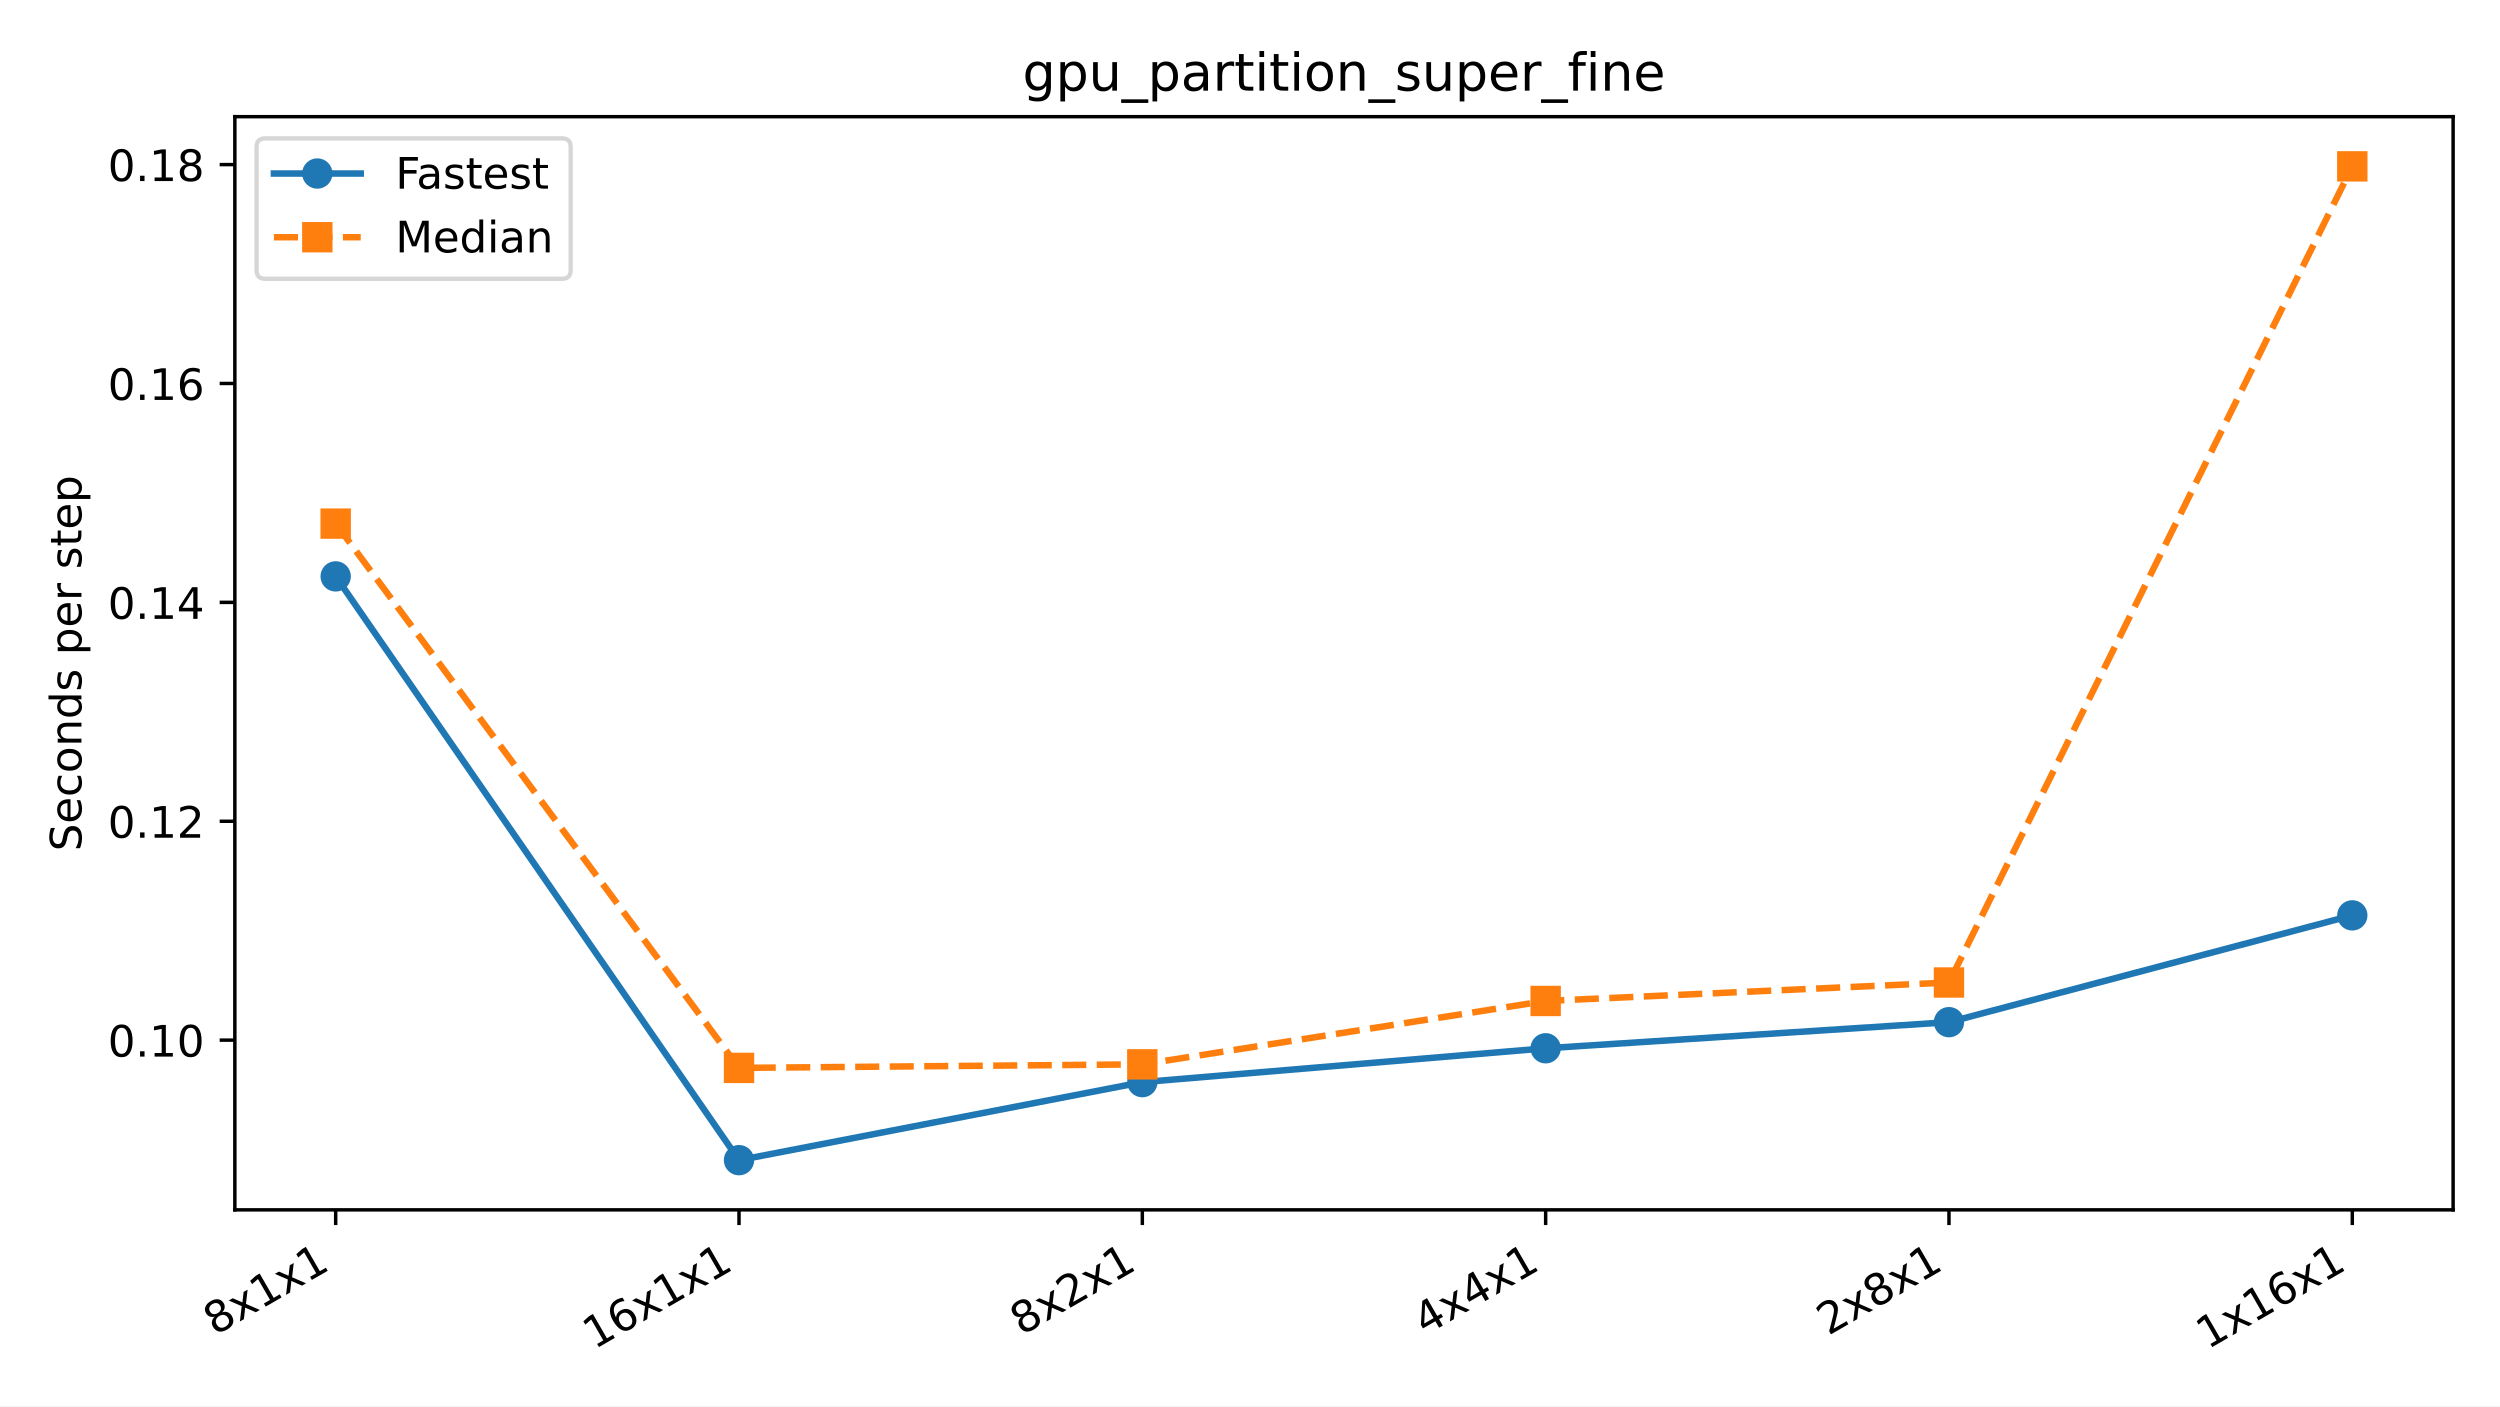
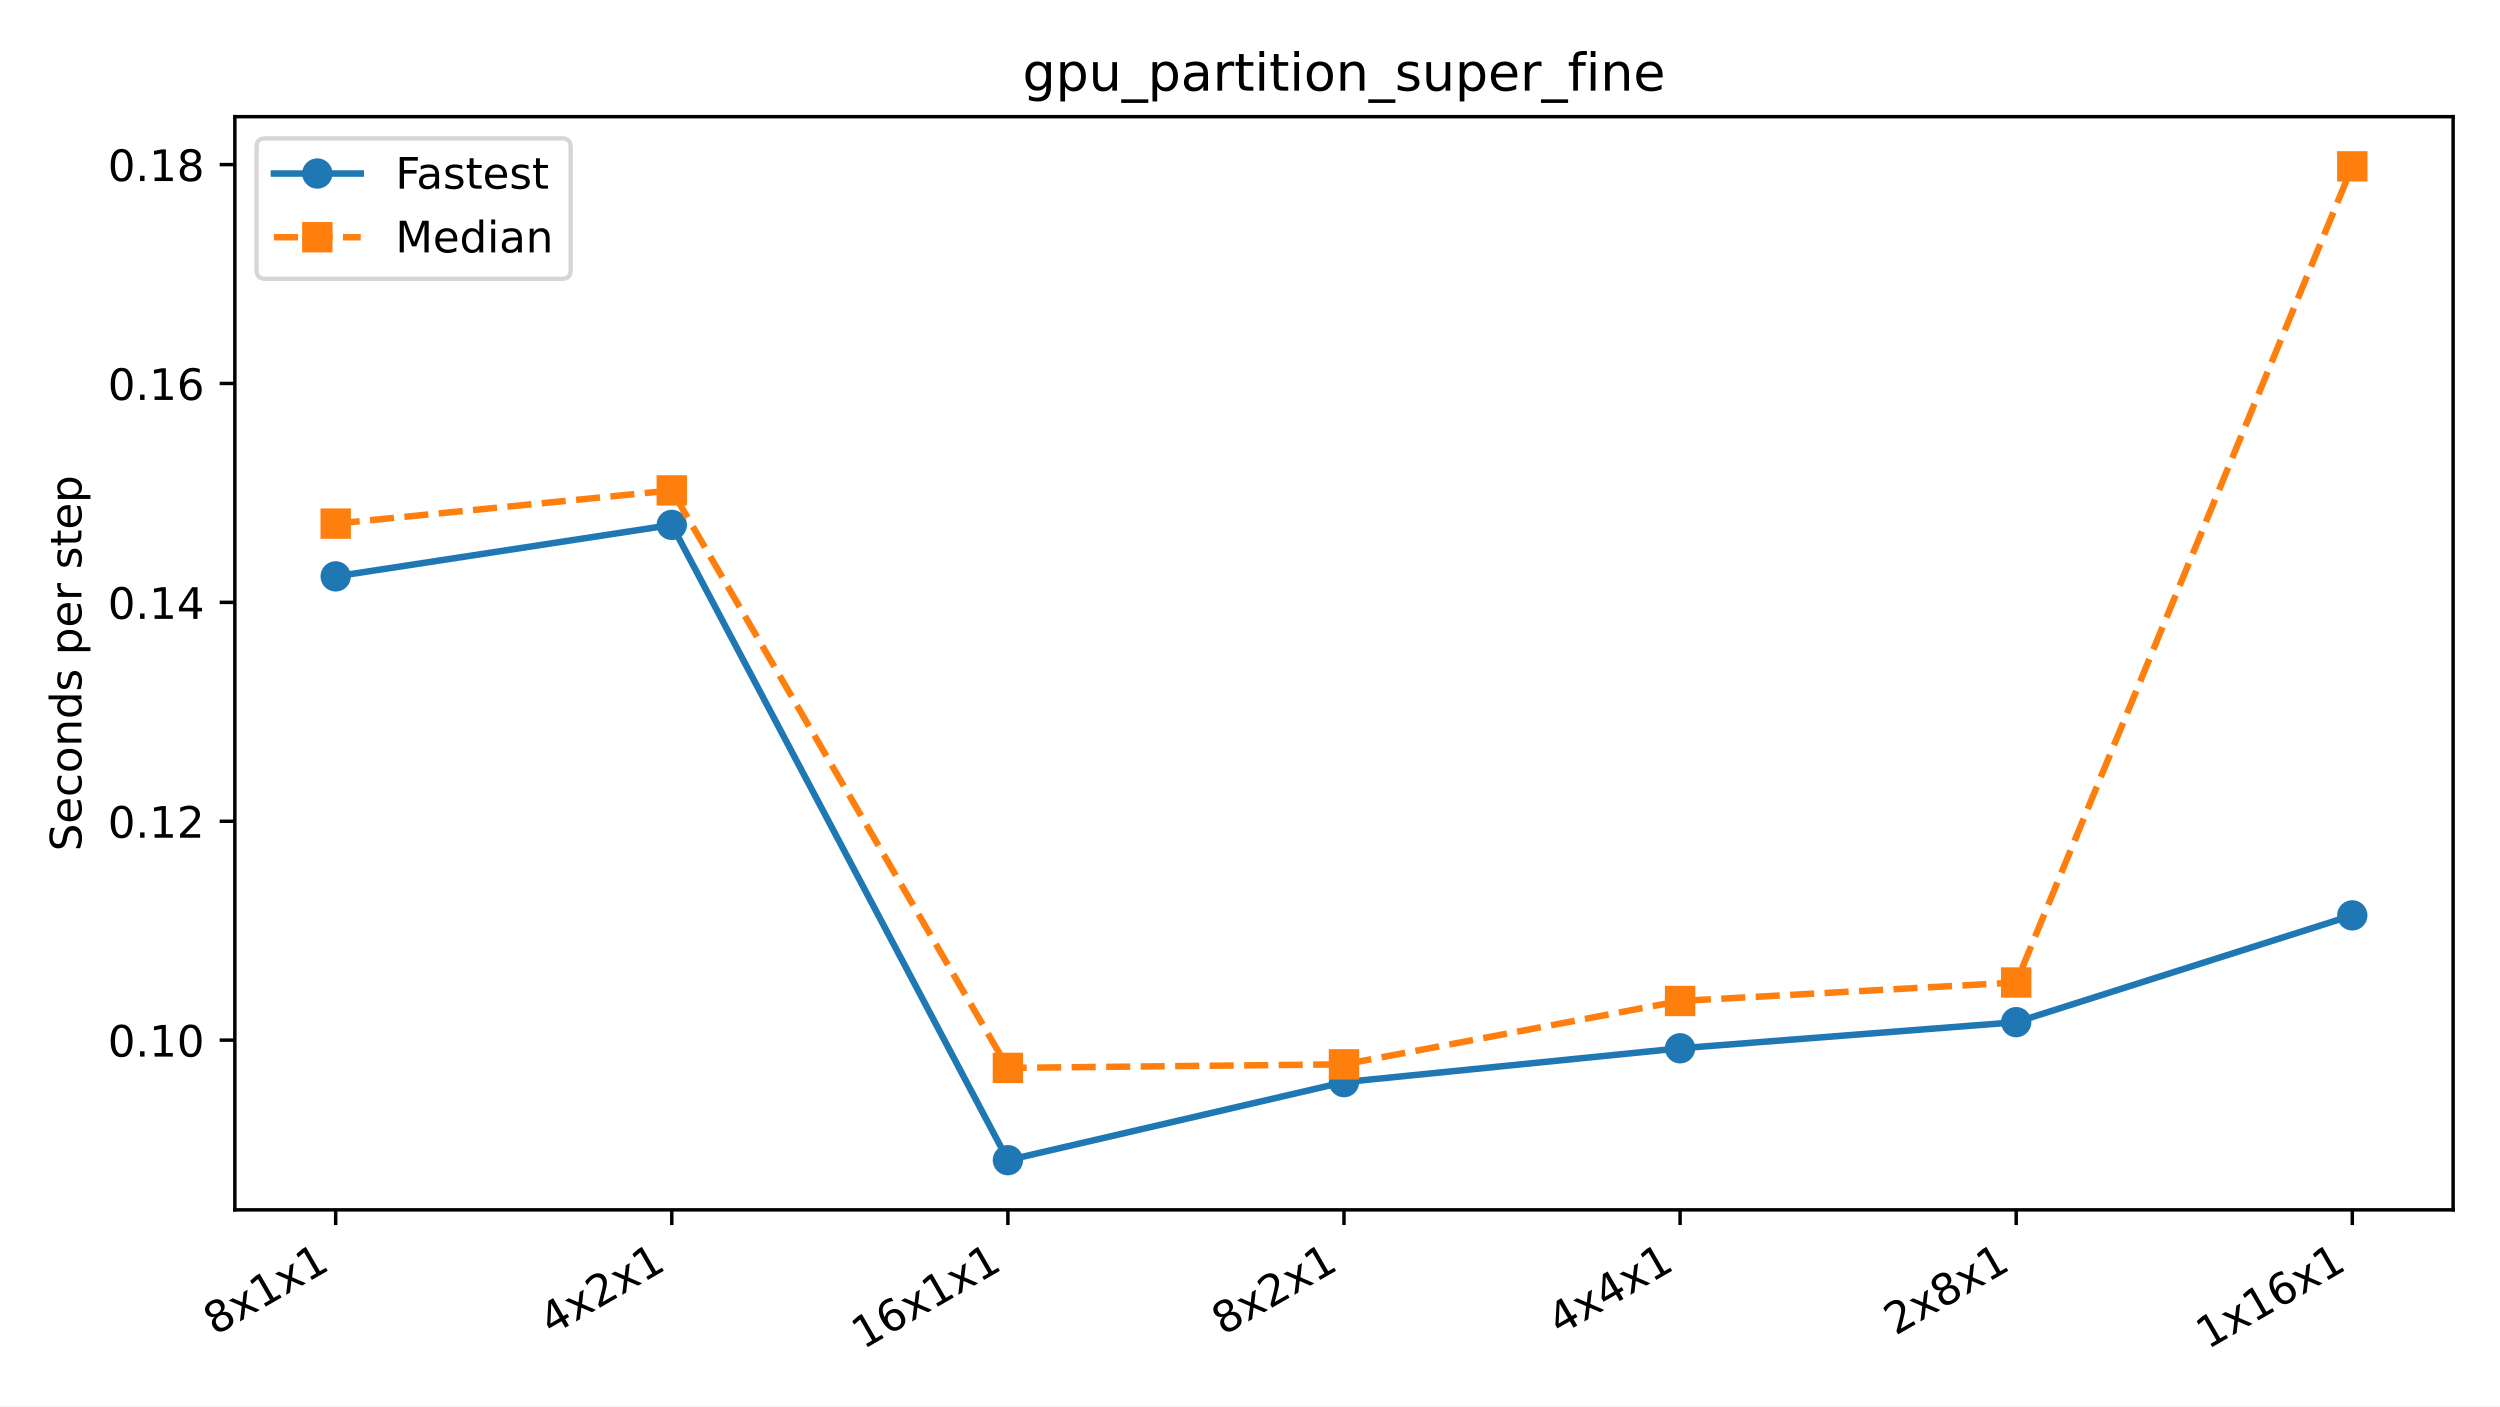
<svg xmlns="http://www.w3.org/2000/svg" xmlns:xlink="http://www.w3.org/1999/xlink" width="576pt" height="324pt" viewBox="0 0 576 324" version="1.1">
  <defs>
    <style type="text/css">*{stroke-linejoin: round; stroke-linecap: butt}</style>
  </defs>
  <g id="figure_1">
    <g id="patch_1">
      <path d="M 0 324 L 576 324 L 576 0 L 0 0 z " style="fill: #ffffff" />
    </g>
    <g id="axes_1">
      <g id="patch_2">
        <path d="M 54.11 278.75 L 565.2 278.75 L 565.2 26.88 L 54.11 26.88 z " style="fill: #ffffff" />
      </g>
      <g id="matplotlib.axis_1">
        <g id="xtick_1">
          <g id="line2d_1">
            <defs>
              <path id="m915a4b6a7f" d="M 0 0 L 0 3.5 " style="stroke: #000000; stroke-width: 0.8" />
            </defs>
            <g>
              <use xlink:href="#m915a4b6a7f" x="77.341" y="278.75" style="stroke: #000000; stroke-width: 0.8" />
            </g>
          </g>
          <g id="text_1">
            <text style="font-size: 10px; font-family: 'DejaVu Sans', 'Bitstream Vera Sans', 'Computer Modern Sans Serif', 'Lucida Grande', 'Verdana', 'Geneva', 'Lucid', 'Arial', 'Helvetica', 'Avant Garde', sans-serif" transform="translate(49.51968 307.7934) rotate(-30)">8x1x1</text>
          </g>
        </g>
        <g id="xtick_2">
          <g id="line2d_2">
            <g>
-               <use xlink:href="#m915a4b6a7f" x="170.267" y="278.75" style="stroke: #000000; stroke-width: 0.8" />
+               <use xlink:href="#m915a4b6a7f" x="154.779" y="278.75" style="stroke: #000000; stroke-width: 0.8" />
            </g>
          </g>
          <g id="text_2">
-             <text style="font-size: 10px; font-family: 'DejaVu Sans', 'Bitstream Vera Sans', 'Computer Modern Sans Serif', 'Lucida Grande', 'Verdana', 'Geneva', 'Lucid', 'Arial', 'Helvetica', 'Avant Garde', sans-serif" transform="translate(136.9351 310.9747) rotate(-30)">16x1x1</text>
+             <text style="font-size: 10px; font-family: 'DejaVu Sans', 'Bitstream Vera Sans', 'Computer Modern Sans Serif', 'Lucida Grande', 'Verdana', 'Geneva', 'Lucid', 'Arial', 'Helvetica', 'Avant Garde', sans-serif" transform="translate(126.9576 307.7934) rotate(-30)">4x2x1</text>
          </g>
        </g>
        <g id="xtick_3">
          <g id="line2d_3">
            <g>
-               <use xlink:href="#m915a4b6a7f" x="263.192" y="278.75" style="stroke: #000000; stroke-width: 0.8" />
+               <use xlink:href="#m915a4b6a7f" x="232.217" y="278.75" style="stroke: #000000; stroke-width: 0.8" />
            </g>
          </g>
          <g id="text_3">
-             <text style="font-size: 10px; font-family: 'DejaVu Sans', 'Bitstream Vera Sans', 'Computer Modern Sans Serif', 'Lucida Grande', 'Verdana', 'Geneva', 'Lucid', 'Arial', 'Helvetica', 'Avant Garde', sans-serif" transform="translate(235.3706 307.7934) rotate(-30)">8x2x1</text>
+             <text style="font-size: 10px; font-family: 'DejaVu Sans', 'Bitstream Vera Sans', 'Computer Modern Sans Serif', 'Lucida Grande', 'Verdana', 'Geneva', 'Lucid', 'Arial', 'Helvetica', 'Avant Garde', sans-serif" transform="translate(198.8854 310.9747) rotate(-30)">16x1x1</text>
          </g>
        </g>
        <g id="xtick_4">
          <g id="line2d_4">
            <g>
-               <use xlink:href="#m915a4b6a7f" x="356.118" y="278.75" style="stroke: #000000; stroke-width: 0.8" />
+               <use xlink:href="#m915a4b6a7f" x="309.655" y="278.75" style="stroke: #000000; stroke-width: 0.8" />
            </g>
          </g>
          <g id="text_4">
-             <text style="font-size: 10px; font-family: 'DejaVu Sans', 'Bitstream Vera Sans', 'Computer Modern Sans Serif', 'Lucida Grande', 'Verdana', 'Geneva', 'Lucid', 'Arial', 'Helvetica', 'Avant Garde', sans-serif" transform="translate(328.296 307.7934) rotate(-30)">4x4x1</text>
+             <text style="font-size: 10px; font-family: 'DejaVu Sans', 'Bitstream Vera Sans', 'Computer Modern Sans Serif', 'Lucida Grande', 'Verdana', 'Geneva', 'Lucid', 'Arial', 'Helvetica', 'Avant Garde', sans-serif" transform="translate(281.8333 307.7934) rotate(-30)">8x2x1</text>
          </g>
        </g>
        <g id="xtick_5">
          <g id="line2d_5">
            <g>
-               <use xlink:href="#m915a4b6a7f" x="449.043" y="278.75" style="stroke: #000000; stroke-width: 0.8" />
+               <use xlink:href="#m915a4b6a7f" x="387.093" y="278.75" style="stroke: #000000; stroke-width: 0.8" />
            </g>
          </g>
          <g id="text_5">
-             <text style="font-size: 10px; font-family: 'DejaVu Sans', 'Bitstream Vera Sans', 'Computer Modern Sans Serif', 'Lucida Grande', 'Verdana', 'Geneva', 'Lucid', 'Arial', 'Helvetica', 'Avant Garde', sans-serif" transform="translate(421.2215 307.7934) rotate(-30)">2x8x1</text>
+             <text style="font-size: 10px; font-family: 'DejaVu Sans', 'Bitstream Vera Sans', 'Computer Modern Sans Serif', 'Lucida Grande', 'Verdana', 'Geneva', 'Lucid', 'Arial', 'Helvetica', 'Avant Garde', sans-serif" transform="translate(359.2712 307.7934) rotate(-30)">4x4x1</text>
          </g>
        </g>
        <g id="xtick_6">
          <g id="line2d_6">
            <g>
+               <use xlink:href="#m915a4b6a7f" x="464.531" y="278.75" style="stroke: #000000; stroke-width: 0.8" />
+             </g>
+           </g>
+           <g id="text_6">
+             <text style="font-size: 10px; font-family: 'DejaVu Sans', 'Bitstream Vera Sans', 'Computer Modern Sans Serif', 'Lucida Grande', 'Verdana', 'Geneva', 'Lucid', 'Arial', 'Helvetica', 'Avant Garde', sans-serif" transform="translate(436.7091 307.7934) rotate(-30)">2x8x1</text>
+           </g>
+         </g>
+         <g id="xtick_7">
+           <g id="line2d_7">
+             <g>
              <use xlink:href="#m915a4b6a7f" x="541.969" y="278.75" style="stroke: #000000; stroke-width: 0.8" />
            </g>
          </g>
-           <g id="text_6">
+           <g id="text_7">
            <text style="font-size: 10px; font-family: 'DejaVu Sans', 'Bitstream Vera Sans', 'Computer Modern Sans Serif', 'Lucida Grande', 'Verdana', 'Geneva', 'Lucid', 'Arial', 'Helvetica', 'Avant Garde', sans-serif" transform="translate(508.6369 310.9747) rotate(-30)">1x16x1</text>
          </g>
        </g>
      </g>
      <g id="matplotlib.axis_2">
        <g id="ytick_1">
-           <g id="line2d_7">
+           <g id="line2d_8">
            <defs>
              <path id="mc665064905" d="M 0 0 L -3.5 0 " style="stroke: #000000; stroke-width: 0.8" />
            </defs>
            <g>
              <use xlink:href="#mc665064905" x="54.11" y="239.649" style="stroke: #000000; stroke-width: 0.8" />
            </g>
          </g>
-           <g id="text_7">
+           <g id="text_8">
            <text style="font-size: 10px; font-family: 'DejaVu Sans', 'Bitstream Vera Sans', 'Computer Modern Sans Serif', 'Lucida Grande', 'Verdana', 'Geneva', 'Lucid', 'Arial', 'Helvetica', 'Avant Garde', sans-serif; text-anchor: end" x="47.11" y="243.448" transform="rotate(-0 47.11 243.4479)">0.10</text>
          </g>
        </g>
        <g id="ytick_2">
-           <g id="line2d_8">
+           <g id="line2d_9">
            <g>
              <use xlink:href="#mc665064905" x="54.11" y="189.217" style="stroke: #000000; stroke-width: 0.8" />
            </g>
          </g>
-           <g id="text_8">
+           <g id="text_9">
            <text style="font-size: 10px; font-family: 'DejaVu Sans', 'Bitstream Vera Sans', 'Computer Modern Sans Serif', 'Lucida Grande', 'Verdana', 'Geneva', 'Lucid', 'Arial', 'Helvetica', 'Avant Garde', sans-serif; text-anchor: end" x="47.11" y="193.016" transform="rotate(-0 47.11 193.016)">0.12</text>
          </g>
        </g>
        <g id="ytick_3">
-           <g id="line2d_9">
+           <g id="line2d_10">
            <g>
              <use xlink:href="#mc665064905" x="54.11" y="138.785" style="stroke: #000000; stroke-width: 0.8" />
            </g>
          </g>
-           <g id="text_9">
+           <g id="text_10">
            <text style="font-size: 10px; font-family: 'DejaVu Sans', 'Bitstream Vera Sans', 'Computer Modern Sans Serif', 'Lucida Grande', 'Verdana', 'Geneva', 'Lucid', 'Arial', 'Helvetica', 'Avant Garde', sans-serif; text-anchor: end" x="47.11" y="142.584" transform="rotate(-0 47.11 142.5841)">0.14</text>
          </g>
        </g>
        <g id="ytick_4">
-           <g id="line2d_10">
+           <g id="line2d_11">
            <g>
              <use xlink:href="#mc665064905" x="54.11" y="88.353" style="stroke: #000000; stroke-width: 0.8" />
            </g>
          </g>
-           <g id="text_10">
+           <g id="text_11">
            <text style="font-size: 10px; font-family: 'DejaVu Sans', 'Bitstream Vera Sans', 'Computer Modern Sans Serif', 'Lucida Grande', 'Verdana', 'Geneva', 'Lucid', 'Arial', 'Helvetica', 'Avant Garde', sans-serif; text-anchor: end" x="47.11" y="92.152" transform="rotate(-0 47.11 92.15216)">0.16</text>
          </g>
        </g>
        <g id="ytick_5">
-           <g id="line2d_11">
+           <g id="line2d_12">
            <g>
              <use xlink:href="#mc665064905" x="54.11" y="37.921" style="stroke: #000000; stroke-width: 0.8" />
            </g>
          </g>
-           <g id="text_11">
+           <g id="text_12">
            <text style="font-size: 10px; font-family: 'DejaVu Sans', 'Bitstream Vera Sans', 'Computer Modern Sans Serif', 'Lucida Grande', 'Verdana', 'Geneva', 'Lucid', 'Arial', 'Helvetica', 'Avant Garde', sans-serif; text-anchor: end" x="47.11" y="41.72" transform="rotate(-0 47.11 41.72024)">0.18</text>
          </g>
        </g>
-         <g id="text_12">
+         <g id="text_13">
          <text style="font-size: 10px; font-family: 'DejaVu Sans', 'Bitstream Vera Sans', 'Computer Modern Sans Serif', 'Lucida Grande', 'Verdana', 'Geneva', 'Lucid', 'Arial', 'Helvetica', 'Avant Garde', sans-serif; text-anchor: middle" x="18.765" y="152.815" transform="rotate(-90 18.76469 152.8152)">Seconds per step</text>
        </g>
      </g>
-       <g id="line2d_12">
-         <path d="M 77.341 132.798 L 170.267 267.302 L 263.192 249.326 L 356.118 241.523 L 449.043 235.505 L 541.969 210.899 " clip-path="url(#p82681887ca)" style="fill: none; stroke: #1f77b4; stroke-width: 1.5; stroke-linecap: square" />
+       <g id="line2d_13">
+         <path d="M 77.341 132.798 L 154.779 120.934 L 232.217 267.302 L 309.655 249.326 L 387.093 241.523 L 464.531 235.505 L 541.969 210.899 " clip-path="url(#p82681887ca)" style="fill: none; stroke: #1f77b4; stroke-width: 1.5; stroke-linecap: square" />
        <defs>
          <path id="mfb15104b4f" d="M 0 3 C 0.796 3 1.559 2.684 2.121 2.121 C 2.684 1.559 3 0.796 3 0 C 3 -0.796 2.684 -1.559 2.121 -2.121 C 1.559 -2.684 0.796 -3 0 -3 C -0.796 -3 -1.559 -2.684 -2.121 -2.121 C -2.684 -1.559 -3 -0.796 -3 0 C -3 0.796 -2.684 1.559 -2.121 2.121 C -1.559 2.684 -0.796 3 0 3 z " style="stroke: #1f77b4" />
        </defs>
        <g clip-path="url(#p82681887ca)">
          <use xlink:href="#mfb15104b4f" x="77.341" y="132.798" style="fill: #1f77b4; stroke: #1f77b4" />
-           <use xlink:href="#mfb15104b4f" x="170.267" y="267.302" style="fill: #1f77b4; stroke: #1f77b4" />
-           <use xlink:href="#mfb15104b4f" x="263.192" y="249.326" style="fill: #1f77b4; stroke: #1f77b4" />
-           <use xlink:href="#mfb15104b4f" x="356.118" y="241.523" style="fill: #1f77b4; stroke: #1f77b4" />
-           <use xlink:href="#mfb15104b4f" x="449.043" y="235.505" style="fill: #1f77b4; stroke: #1f77b4" />
+           <use xlink:href="#mfb15104b4f" x="154.779" y="120.934" style="fill: #1f77b4; stroke: #1f77b4" />
+           <use xlink:href="#mfb15104b4f" x="232.217" y="267.302" style="fill: #1f77b4; stroke: #1f77b4" />
+           <use xlink:href="#mfb15104b4f" x="309.655" y="249.326" style="fill: #1f77b4; stroke: #1f77b4" />
+           <use xlink:href="#mfb15104b4f" x="387.093" y="241.523" style="fill: #1f77b4; stroke: #1f77b4" />
+           <use xlink:href="#mfb15104b4f" x="464.531" y="235.505" style="fill: #1f77b4; stroke: #1f77b4" />
          <use xlink:href="#mfb15104b4f" x="541.969" y="210.899" style="fill: #1f77b4; stroke: #1f77b4" />
        </g>
      </g>
-       <g id="line2d_13">
-         <path d="M 77.341 120.641 L 170.267 246.044 L 263.192 245.227 L 356.118 230.624 L 449.043 226.37 L 541.969 38.329 " clip-path="url(#p82681887ca)" style="fill: none; stroke-dasharray: 5.55,2.4; stroke-dashoffset: 0; stroke: #ff7f0e; stroke-width: 1.5" />
+       <g id="line2d_14">
+         <path d="M 77.341 120.641 L 154.779 112.991 L 232.217 246.044 L 309.655 245.227 L 387.093 230.624 L 464.531 226.37 L 541.969 38.329 " clip-path="url(#p82681887ca)" style="fill: none; stroke-dasharray: 5.55,2.4; stroke-dashoffset: 0; stroke: #ff7f0e; stroke-width: 1.5" />
        <defs>
          <path id="m5a906554f0" d="M -3 3 L 3 3 L 3 -3 L -3 -3 z " style="stroke: #ff7f0e; stroke-linejoin: miter" />
        </defs>
        <g clip-path="url(#p82681887ca)">
          <use xlink:href="#m5a906554f0" x="77.341" y="120.641" style="fill: #ff7f0e; stroke: #ff7f0e; stroke-linejoin: miter" />
-           <use xlink:href="#m5a906554f0" x="170.267" y="246.044" style="fill: #ff7f0e; stroke: #ff7f0e; stroke-linejoin: miter" />
-           <use xlink:href="#m5a906554f0" x="263.192" y="245.227" style="fill: #ff7f0e; stroke: #ff7f0e; stroke-linejoin: miter" />
-           <use xlink:href="#m5a906554f0" x="356.118" y="230.624" style="fill: #ff7f0e; stroke: #ff7f0e; stroke-linejoin: miter" />
-           <use xlink:href="#m5a906554f0" x="449.043" y="226.37" style="fill: #ff7f0e; stroke: #ff7f0e; stroke-linejoin: miter" />
+           <use xlink:href="#m5a906554f0" x="154.779" y="112.991" style="fill: #ff7f0e; stroke: #ff7f0e; stroke-linejoin: miter" />
+           <use xlink:href="#m5a906554f0" x="232.217" y="246.044" style="fill: #ff7f0e; stroke: #ff7f0e; stroke-linejoin: miter" />
+           <use xlink:href="#m5a906554f0" x="309.655" y="245.227" style="fill: #ff7f0e; stroke: #ff7f0e; stroke-linejoin: miter" />
+           <use xlink:href="#m5a906554f0" x="387.093" y="230.624" style="fill: #ff7f0e; stroke: #ff7f0e; stroke-linejoin: miter" />
+           <use xlink:href="#m5a906554f0" x="464.531" y="226.37" style="fill: #ff7f0e; stroke: #ff7f0e; stroke-linejoin: miter" />
          <use xlink:href="#m5a906554f0" x="541.969" y="38.329" style="fill: #ff7f0e; stroke: #ff7f0e; stroke-linejoin: miter" />
        </g>
      </g>
      <g id="patch_3">
        <path d="M 54.11 278.75 L 54.11 26.88 " style="fill: none; stroke: #000000; stroke-width: 0.8; stroke-linejoin: miter; stroke-linecap: square" />
      </g>
      <g id="patch_4">
        <path d="M 565.2 278.75 L 565.2 26.88 " style="fill: none; stroke: #000000; stroke-width: 0.8; stroke-linejoin: miter; stroke-linecap: square" />
      </g>
      <g id="patch_5">
        <path d="M 54.11 278.75 L 565.2 278.75 " style="fill: none; stroke: #000000; stroke-width: 0.8; stroke-linejoin: miter; stroke-linecap: square" />
      </g>
      <g id="patch_6">
        <path d="M 54.11 26.88 L 565.2 26.88 " style="fill: none; stroke: #000000; stroke-width: 0.8; stroke-linejoin: miter; stroke-linecap: square" />
      </g>
-       <g id="text_13">
+       <g id="text_14">
        <text style="font-size: 12px; font-family: 'DejaVu Sans', 'Bitstream Vera Sans', 'Computer Modern Sans Serif', 'Lucida Grande', 'Verdana', 'Geneva', 'Lucid', 'Arial', 'Helvetica', 'Avant Garde', sans-serif; text-anchor: middle" x="309.655" y="20.88" transform="rotate(-0 309.655 20.88)">gpu_partition_super_fine</text>
      </g>
      <g id="legend_1">
        <g id="patch_7">
          <path d="M 61.11 64.236 L 129.483 64.236 Q 131.483 64.236 131.483 62.236 L 131.483 33.88 Q 131.483 31.88 129.483 31.88 L 61.11 31.88 Q 59.11 31.88 59.11 33.88 L 59.11 62.236 Q 59.11 64.236 61.11 64.236 z " style="fill: #ffffff; opacity: 0.8; stroke: #cccccc; stroke-linejoin: miter" />
        </g>
-         <g id="line2d_14">
+         <g id="line2d_15">
          <path d="M 63.11 39.978 L 73.11 39.978 L 83.11 39.978 " style="fill: none; stroke: #1f77b4; stroke-width: 1.5; stroke-linecap: square" />
          <g>
            <use xlink:href="#mfb15104b4f" x="73.11" y="39.978" style="fill: #1f77b4; stroke: #1f77b4" />
          </g>
        </g>
-         <g id="text_14">
+         <g id="text_15">
          <text style="font-size: 10px; font-family: 'DejaVu Sans', 'Bitstream Vera Sans', 'Computer Modern Sans Serif', 'Lucida Grande', 'Verdana', 'Geneva', 'Lucid', 'Arial', 'Helvetica', 'Avant Garde', sans-serif; text-anchor: start" x="91.11" y="43.478" transform="rotate(-0 91.11 43.47844)">Fastest</text>
        </g>
-         <g id="line2d_15">
+         <g id="line2d_16">
          <path d="M 63.11 54.657 L 73.11 54.657 L 83.11 54.657 " style="fill: none; stroke-dasharray: 5.55,2.4; stroke-dashoffset: 0; stroke: #ff7f0e; stroke-width: 1.5" />
          <g>
            <use xlink:href="#m5a906554f0" x="73.11" y="54.657" style="fill: #ff7f0e; stroke: #ff7f0e; stroke-linejoin: miter" />
          </g>
        </g>
-         <g id="text_15">
+         <g id="text_16">
          <text style="font-size: 10px; font-family: 'DejaVu Sans', 'Bitstream Vera Sans', 'Computer Modern Sans Serif', 'Lucida Grande', 'Verdana', 'Geneva', 'Lucid', 'Arial', 'Helvetica', 'Avant Garde', sans-serif; text-anchor: start" x="91.11" y="58.157" transform="rotate(-0 91.11 58.15656)">Median</text>
        </g>
      </g>
    </g>
  </g>
  <defs>
    <clipPath id="p82681887ca">
      <rect x="54.11" y="26.88" width="511.09" height="251.87" />
    </clipPath>
  </defs>
</svg>
